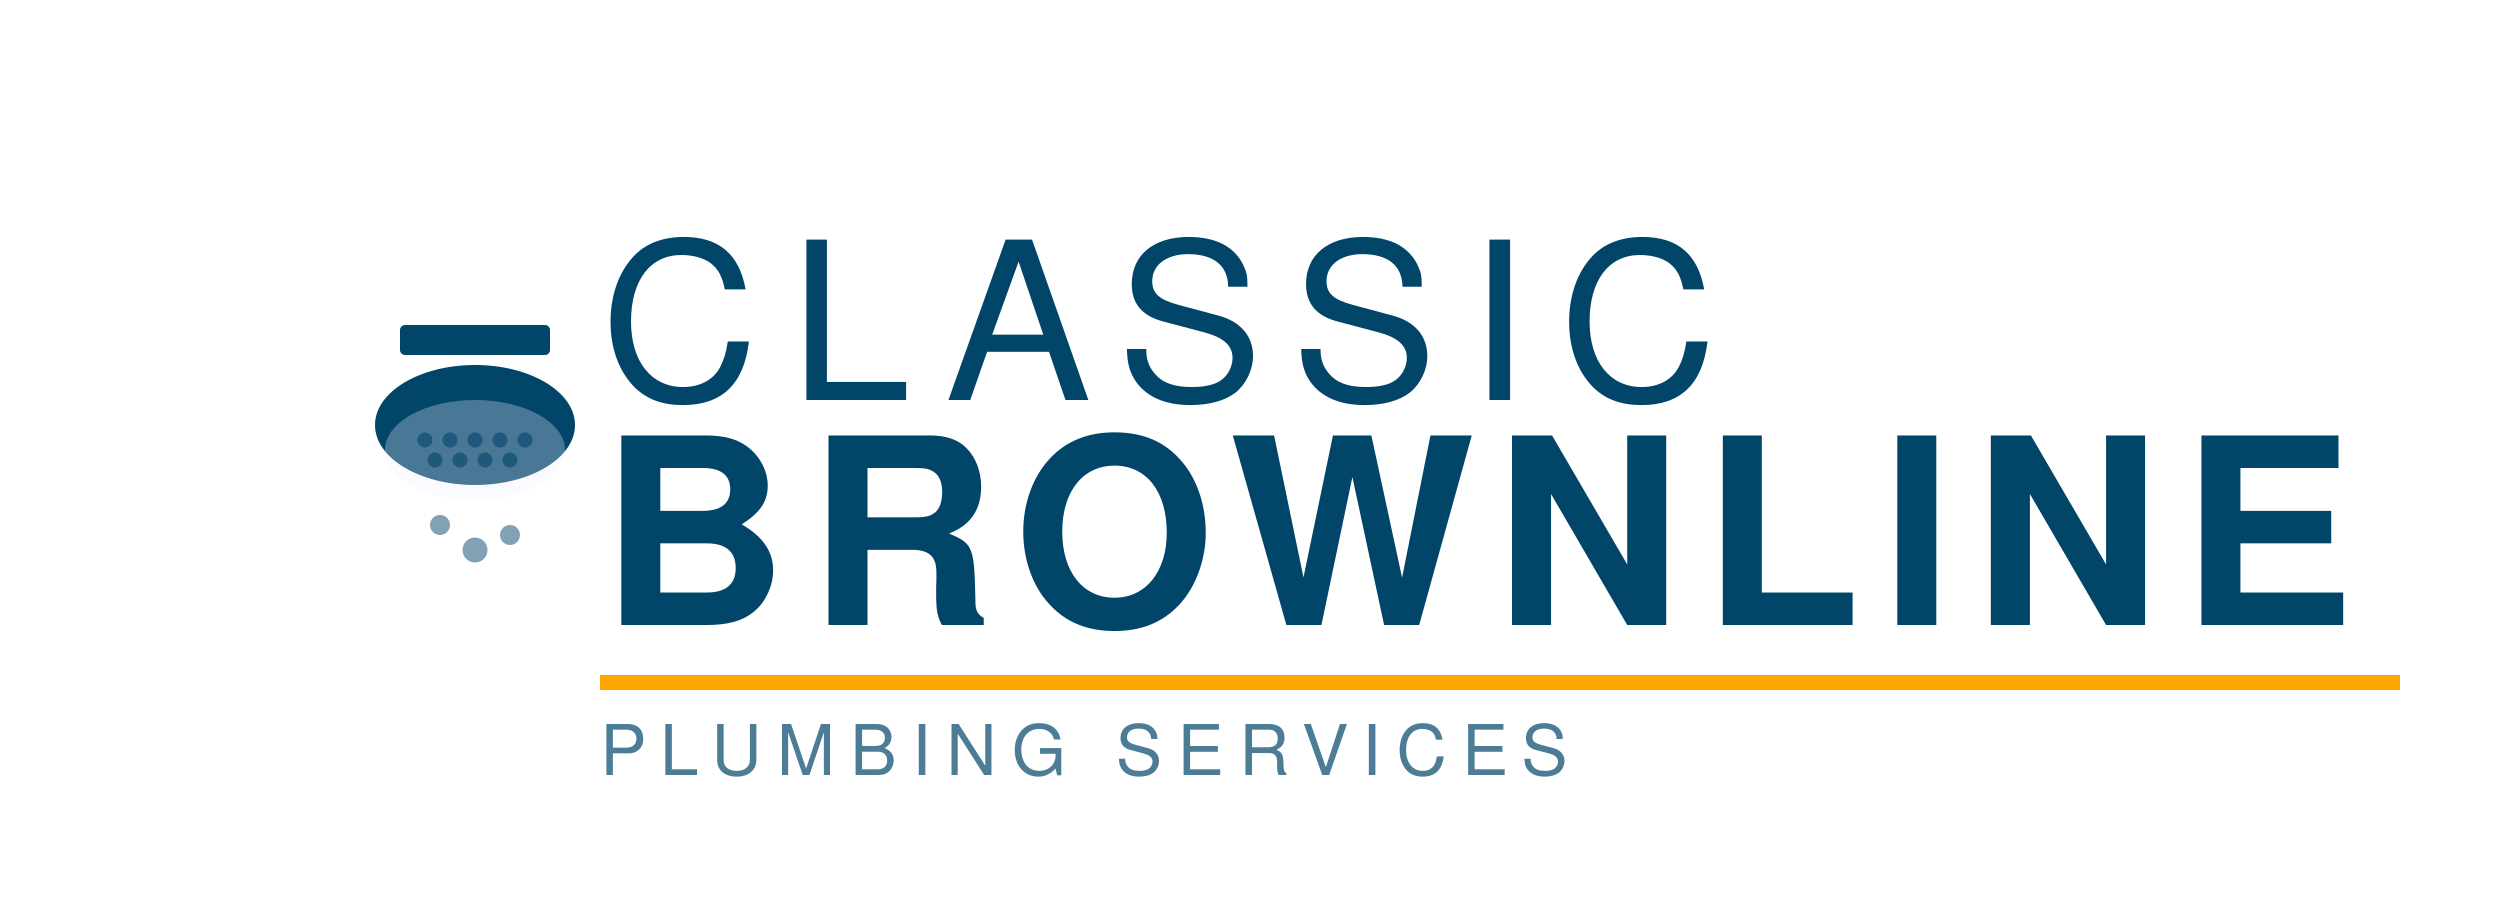
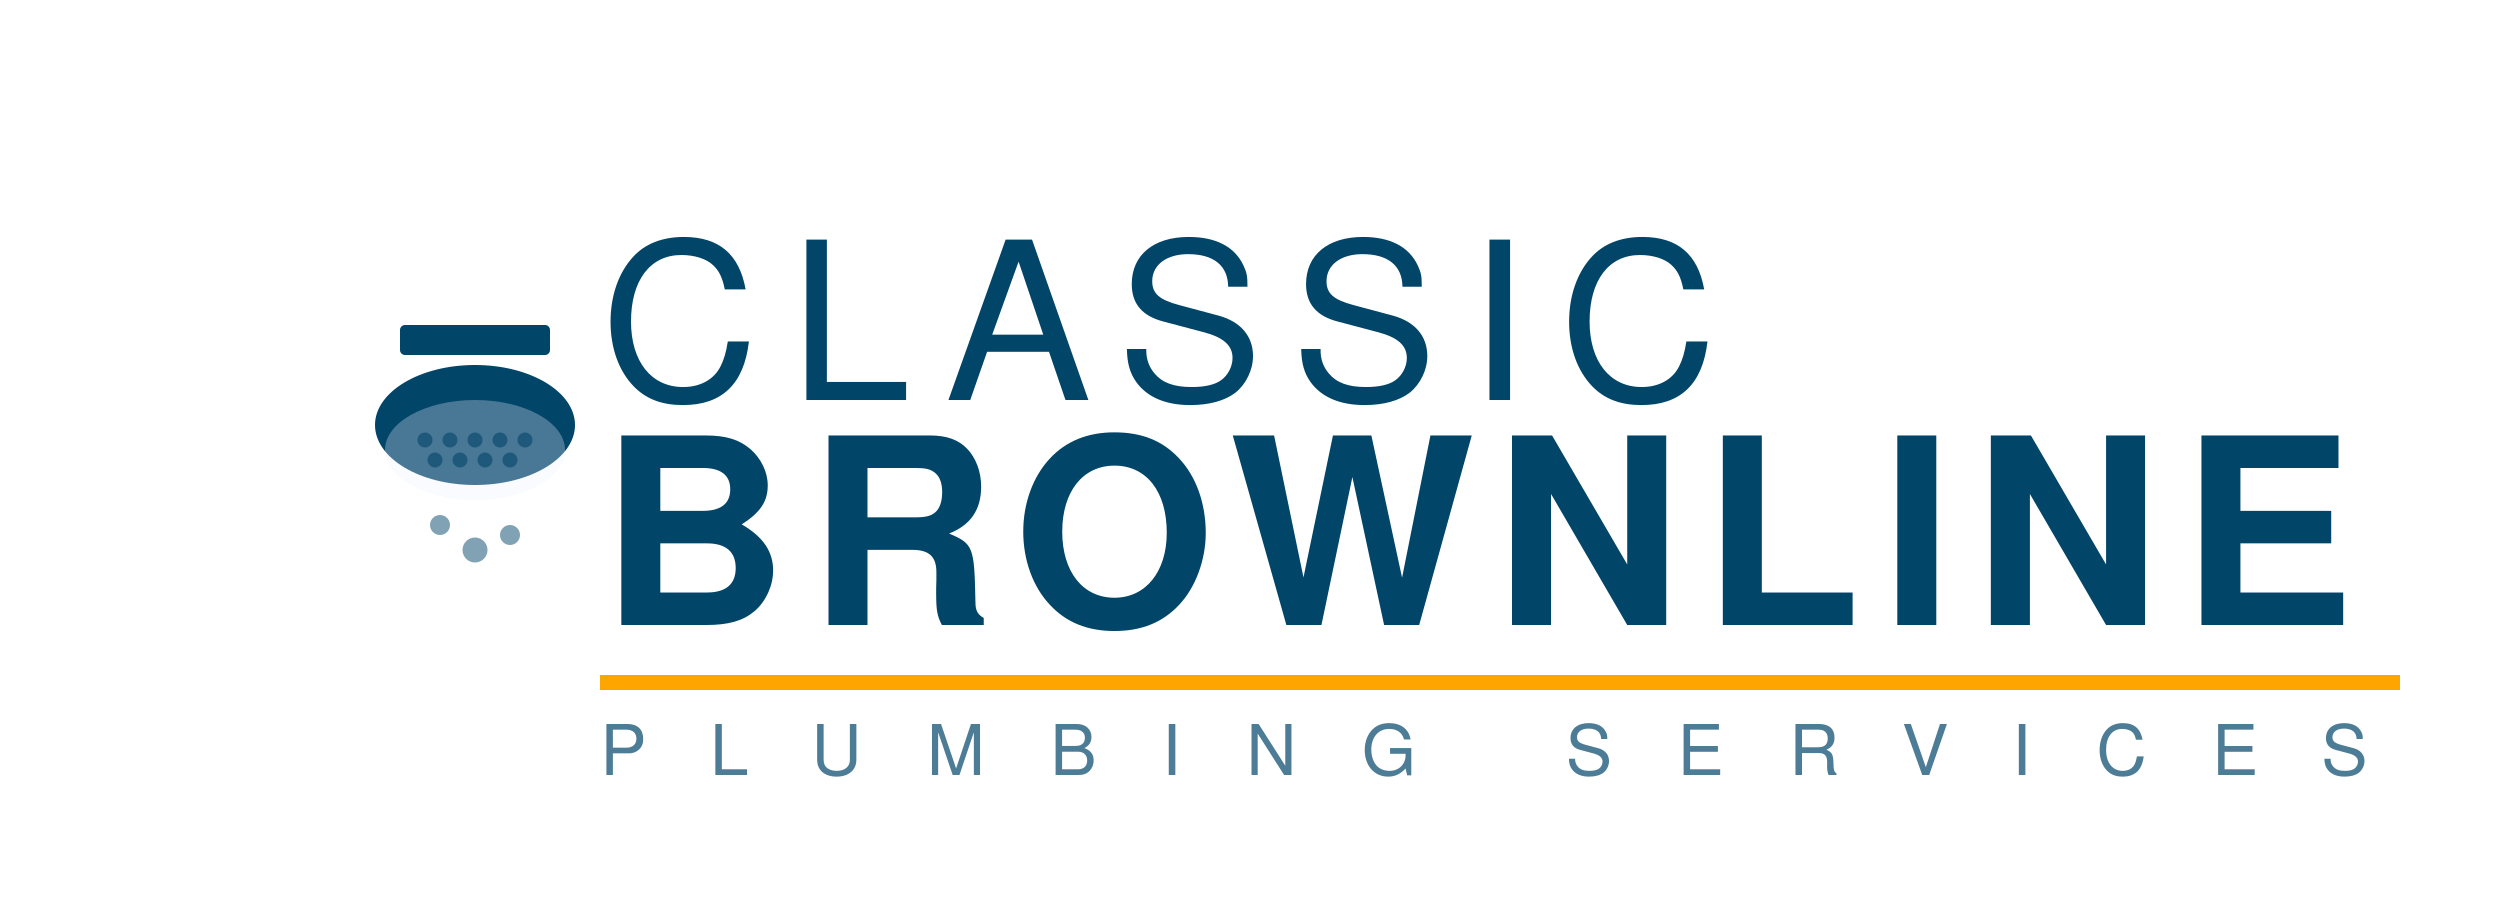
<svg xmlns="http://www.w3.org/2000/svg" viewBox="0 0 500 180">
  <g transform="translate(60, 55)">
    <rect x="20" y="10" width="30" height="6" fill="#014569" rx="1" />
    <ellipse cx="35" cy="30" rx="20" ry="12" fill="#014569" />
    <ellipse cx="35" cy="35" rx="18" ry="10" fill="#EDF1FC" opacity="0.3" />
    <circle cx="25" cy="33" r="1.5" fill="#014569" opacity="0.6" />
    <circle cx="30" cy="33" r="1.5" fill="#014569" opacity="0.6" />
    <circle cx="35" cy="33" r="1.5" fill="#014569" opacity="0.6" />
    <circle cx="40" cy="33" r="1.5" fill="#014569" opacity="0.6" />
    <circle cx="45" cy="33" r="1.5" fill="#014569" opacity="0.6" />
    <circle cx="27" cy="37" r="1.5" fill="#014569" opacity="0.6" />
    <circle cx="32" cy="37" r="1.5" fill="#014569" opacity="0.6" />
    <circle cx="37" cy="37" r="1.5" fill="#014569" opacity="0.6" />
    <circle cx="42" cy="37" r="1.5" fill="#014569" opacity="0.6" />
    <circle cx="28" cy="50" r="2" fill="#014569" opacity="0.5" />
    <circle cx="35" cy="55" r="2.5" fill="#014569" opacity="0.5" />
    <circle cx="42" cy="52" r="2" fill="#014569" opacity="0.5" />
  </g>
  <text x="120" y="80" font-family="'Helvetica', 'Arial', sans-serif" font-size="44" font-weight="300" fill="#014569" letter-spacing="6">CLASSIC</text>
  <text x="120" y="125" font-family="'Helvetica', 'Arial', sans-serif" font-size="52" font-weight="700" fill="#014569" letter-spacing="4">BROWNLINE</text>
  <rect x="120" y="135" width="360" height="3" fill="#FFA500" />
-   <text x="120" y="155" font-family="'Helvetica', 'Arial', sans-serif" font-size="14" font-weight="400" fill="#014569" letter-spacing="3" opacity="0.7">PLUMBING SERVICES</text>
+   <text x="120" y="155" font-family="'Helvetica', 'Arial', sans-serif" font-size="14" font-weight="400" fill="#014569" letter-spacing="13" opacity="0.7">PLUMBING SERVICES</text>
</svg>
